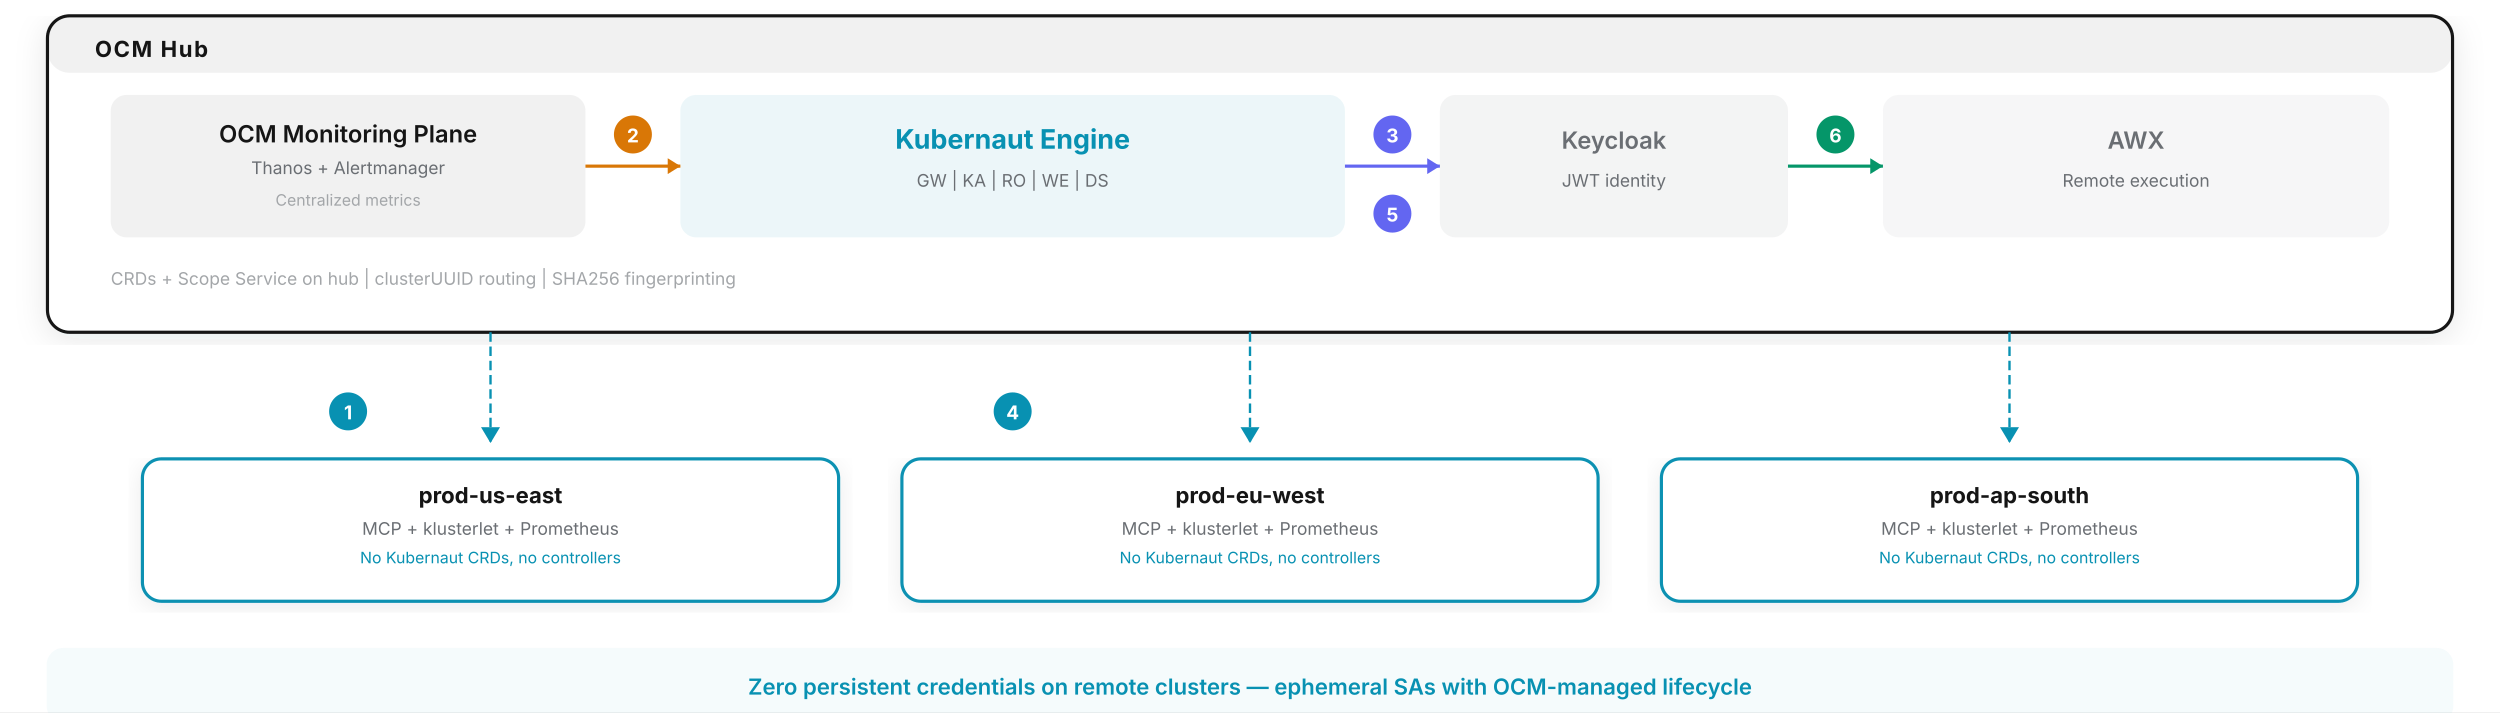
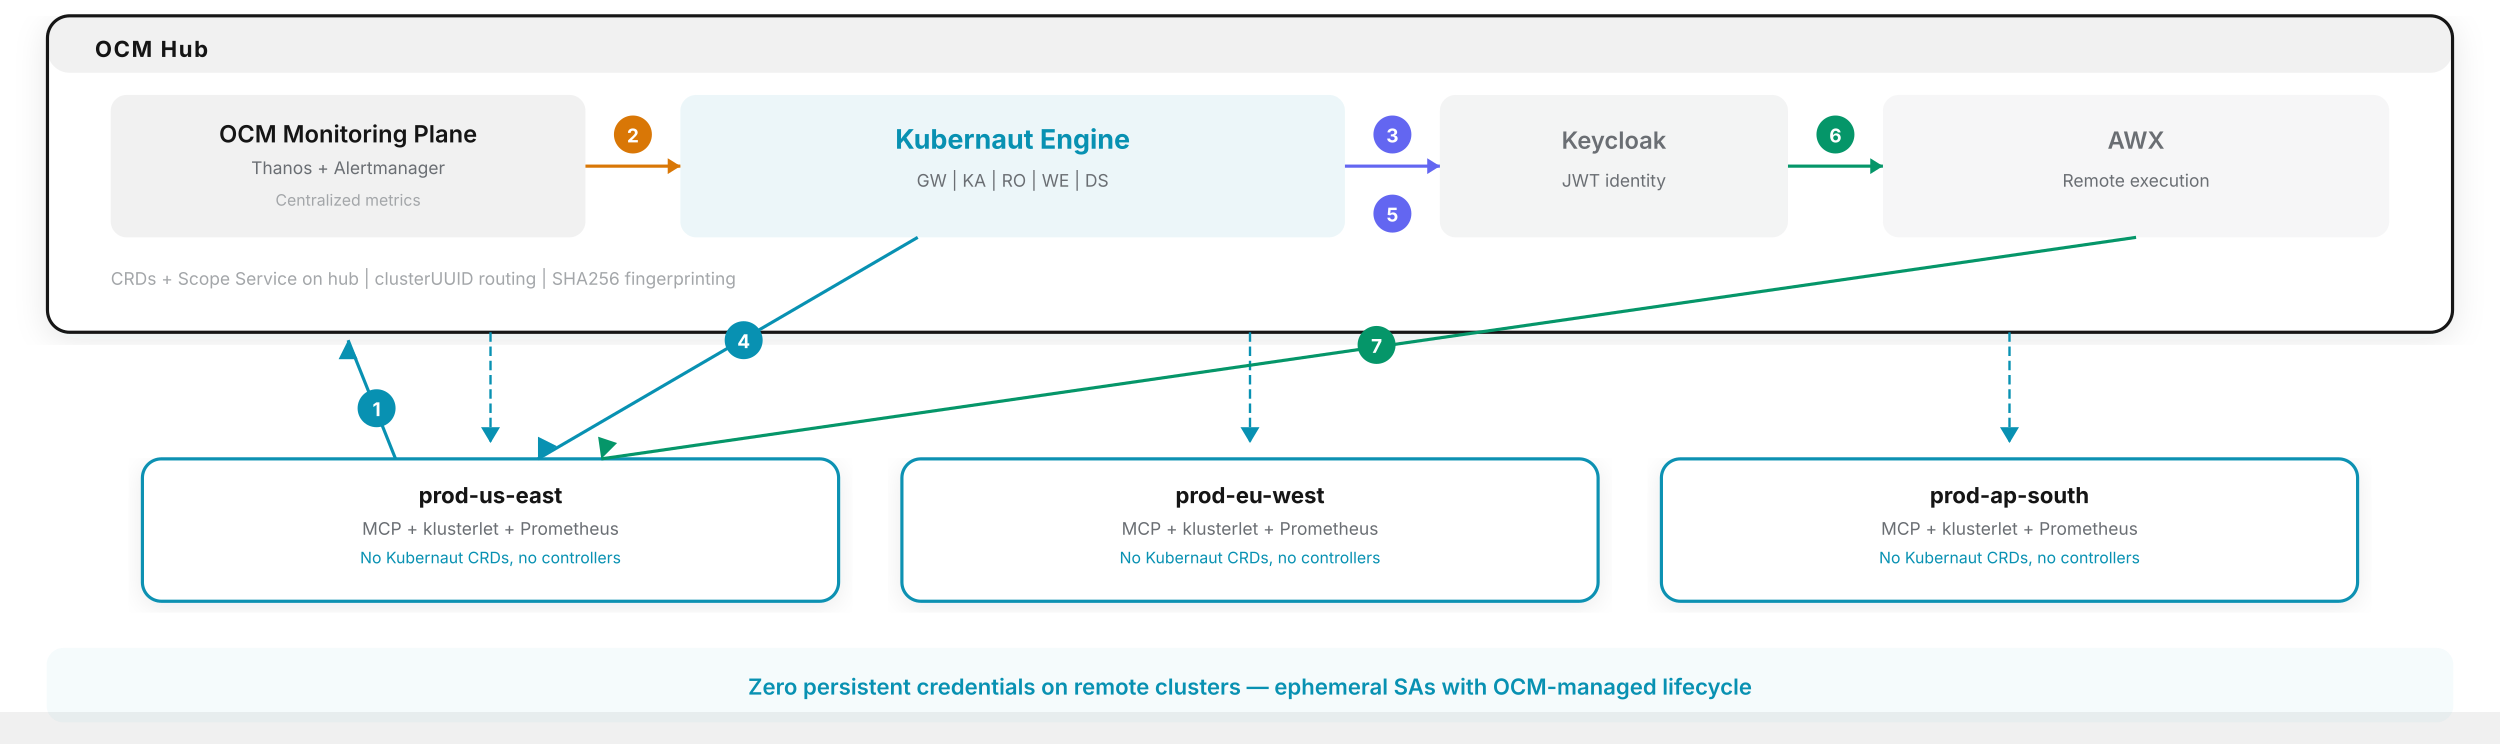
- <svg xmlns="http://www.w3.org/2000/svg" viewBox="170 210 1580 450">
+ <svg xmlns="http://www.w3.org/2000/svg" viewBox="170 210 1580 470">
  <rect x="170" y="210" width="1580" height="450" fill="#FFFFFF" />
  <defs>
    <filter id="sh" x="-2%" y="-4%" width="104%" height="112%">
      <feDropShadow dx="0" dy="3" stdDeviation="8" flood-color="#1E293B" flood-opacity="0.08" />
    </filter>
    <filter id="shL" x="-2%" y="-2%" width="104%" height="106%">
      <feDropShadow dx="0" dy="4" stdDeviation="10" flood-color="#1E293B" flood-opacity="0.1" />
    </filter>
  </defs>
  <g transform="translate(0, 50)">
    <g filter="url(#shL)">
      <rect x="200" y="170" width="1520" height="200" rx="14" fill="white" stroke="#151515" stroke-width="2" />
    </g>
    <rect x="200" y="170" width="1520" height="36" rx="14" fill="#151515" opacity="0.06" />
    <text x="230" y="196" font-family="Inter, -apple-system, BlinkMacSystemFont, 'Segoe UI', sans-serif" font-size="14px" font-weight="700" fill="#151515" letter-spacing="1">OCM Hub</text>
    <rect x="240" y="220" width="300" height="90" rx="10" fill="#151515" opacity="0.06" />
    <text x="390" y="250" text-anchor="middle" font-family="Inter, -apple-system, BlinkMacSystemFont, 'Segoe UI', sans-serif" font-size="15px" font-weight="600" fill="#151515">OCM Monitoring Plane</text>
    <text x="390" y="270" text-anchor="middle" font-family="Inter, -apple-system, BlinkMacSystemFont, 'Segoe UI', sans-serif" font-size="11px" fill="#6A6E73">Thanos + Alertmanager</text>
    <text x="390" y="290" text-anchor="middle" font-family="Inter, -apple-system, BlinkMacSystemFont, 'Segoe UI', sans-serif" font-size="10px" fill="#A3A6A9">Centralized metrics</text>
    <rect x="600" y="220" width="420" height="90" rx="10" fill="#0891B2" opacity="0.08" />
    <text x="810" y="254" text-anchor="middle" font-family="Inter, -apple-system, BlinkMacSystemFont, 'Segoe UI', sans-serif" font-size="17px" font-weight="700" fill="#0891B2">Kubernaut Engine</text>
    <text x="810" y="278" text-anchor="middle" font-family="Inter, -apple-system, BlinkMacSystemFont, 'Segoe UI', sans-serif" font-size="11px" fill="#6A6E73">GW | KA | RO | WE | DS</text>
    <rect x="1080" y="220" width="220" height="90" rx="10" fill="#6A6E73" opacity="0.08" />
    <text x="1190" y="254" text-anchor="middle" font-family="Inter, -apple-system, BlinkMacSystemFont, 'Segoe UI', sans-serif" font-size="15px" font-weight="600" fill="#6A6E73">Keycloak</text>
    <text x="1190" y="278" text-anchor="middle" font-family="Inter, -apple-system, BlinkMacSystemFont, 'Segoe UI', sans-serif" font-size="11px" fill="#6A6E73">JWT identity</text>
    <rect x="1360" y="220" width="320" height="90" rx="10" fill="#6A6E73" opacity="0.06" />
    <text x="1520" y="254" text-anchor="middle" font-family="Inter, -apple-system, BlinkMacSystemFont, 'Segoe UI', sans-serif" font-size="15px" font-weight="600" fill="#6A6E73">AWX</text>
    <text x="1520" y="278" text-anchor="middle" font-family="Inter, -apple-system, BlinkMacSystemFont, 'Segoe UI', sans-serif" font-size="11px" fill="#6A6E73">Remote execution</text>
    <text x="240" y="340" font-family="Inter, -apple-system, BlinkMacSystemFont, 'Segoe UI', sans-serif" font-size="11px" fill="#A3A6A9">CRDs + Scope Service on hub  |  clusterUUID routing  |  SHA256 fingerprinting</text>
    <line x1="480" y1="370" x2="480" y2="440" stroke="#0891B2" stroke-width="1.5" stroke-dasharray="6,3" />
    <polygon points="480,440 474,430 486,430" fill="#0891B2" />
    <line x1="960" y1="370" x2="960" y2="440" stroke="#0891B2" stroke-width="1.5" stroke-dasharray="6,3" />
    <polygon points="960,440 954,430 966,430" fill="#0891B2" />
    <line x1="1440" y1="370" x2="1440" y2="440" stroke="#0891B2" stroke-width="1.5" stroke-dasharray="6,3" />
    <polygon points="1440,440 1434,430 1446,430" fill="#0891B2" />
    <g filter="url(#sh)">
      <rect x="260" y="450" width="440" height="90" rx="12" fill="white" stroke="#0891B2" stroke-width="2" />
    </g>
    <text x="480" y="478" text-anchor="middle" font-family="Inter, -apple-system, BlinkMacSystemFont, 'Segoe UI', sans-serif" font-size="14px" font-weight="700" fill="#151515">prod-us-east</text>
    <text x="480" y="498" text-anchor="middle" font-family="Inter, -apple-system, BlinkMacSystemFont, 'Segoe UI', sans-serif" font-size="11px" fill="#6A6E73">MCP + klusterlet + Prometheus</text>
    <text x="480" y="516" text-anchor="middle" font-family="Inter, -apple-system, BlinkMacSystemFont, 'Segoe UI', sans-serif" font-size="10px" fill="#0891B2">No Kubernaut CRDs, no controllers</text>
    <g filter="url(#sh)">
      <rect x="740" y="450" width="440" height="90" rx="12" fill="white" stroke="#0891B2" stroke-width="2" />
    </g>
    <text x="960" y="478" text-anchor="middle" font-family="Inter, -apple-system, BlinkMacSystemFont, 'Segoe UI', sans-serif" font-size="14px" font-weight="700" fill="#151515">prod-eu-west</text>
    <text x="960" y="498" text-anchor="middle" font-family="Inter, -apple-system, BlinkMacSystemFont, 'Segoe UI', sans-serif" font-size="11px" fill="#6A6E73">MCP + klusterlet + Prometheus</text>
    <text x="960" y="516" text-anchor="middle" font-family="Inter, -apple-system, BlinkMacSystemFont, 'Segoe UI', sans-serif" font-size="10px" fill="#0891B2">No Kubernaut CRDs, no controllers</text>
    <g filter="url(#sh)">
      <rect x="1220" y="450" width="440" height="90" rx="12" fill="white" stroke="#0891B2" stroke-width="2" />
    </g>
    <text x="1440" y="478" text-anchor="middle" font-family="Inter, -apple-system, BlinkMacSystemFont, 'Segoe UI', sans-serif" font-size="14px" font-weight="700" fill="#151515">prod-ap-south</text>
    <text x="1440" y="498" text-anchor="middle" font-family="Inter, -apple-system, BlinkMacSystemFont, 'Segoe UI', sans-serif" font-size="11px" fill="#6A6E73">MCP + klusterlet + Prometheus</text>
    <text x="1440" y="516" text-anchor="middle" font-family="Inter, -apple-system, BlinkMacSystemFont, 'Segoe UI', sans-serif" font-size="10px" fill="#0891B2">No Kubernaut CRDs, no controllers</text>
-     <circle cx="390" cy="420" r="12" fill="#0891B2" />
-     <text x="390" y="425" text-anchor="middle" font-family="Inter, sans-serif" font-size="12px" font-weight="700" fill="white">1</text>
+     <line x1="420" y1="450" x2="390" y2="375" stroke="#0891B2" stroke-width="2" />
+     <polygon points="390,375 384,387 396,387" fill="#0891B2" />
+     <circle cx="408" cy="418" r="12" fill="#0891B2" />
+     <text x="408" y="423" text-anchor="middle" font-family="Inter, sans-serif" font-size="12px" font-weight="700" fill="white">1</text>
    <line x1="540" y1="265" x2="600" y2="265" stroke="#D97706" stroke-width="2" />
    <polygon points="600,265 592,260 592,270" fill="#D97706" />
    <circle cx="570" cy="245" r="12" fill="#D97706" />
    <text x="570" y="250" text-anchor="middle" font-family="Inter, sans-serif" font-size="12px" font-weight="700" fill="white">2</text>
    <line x1="1020" y1="265" x2="1080" y2="265" stroke="#6366F1" stroke-width="2" />
    <polygon points="1080,265 1072,260 1072,270" fill="#6366F1" />
    <circle cx="1050" cy="245" r="12" fill="#6366F1" />
    <text x="1050" y="250" text-anchor="middle" font-family="Inter, sans-serif" font-size="12px" font-weight="700" fill="white">3</text>
-     <circle cx="810" cy="420" r="12" fill="#0891B2" />
-     <text x="810" y="425" text-anchor="middle" font-family="Inter, sans-serif" font-size="12px" font-weight="700" fill="white">4</text>
+     <line x1="750" y1="310" x2="510" y2="450" stroke="#0891B2" stroke-width="2" />
+     <polygon points="510,450 510,436 522,442" fill="#0891B2" />
+     <circle cx="640" cy="375" r="12" fill="#0891B2" />
+     <text x="640" y="380" text-anchor="middle" font-family="Inter, sans-serif" font-size="12px" font-weight="700" fill="white">4</text>
    <circle cx="1050" cy="295" r="12" fill="#6366F1" />
    <text x="1050" y="300" text-anchor="middle" font-family="Inter, sans-serif" font-size="12px" font-weight="700" fill="white">5</text>
    <line x1="1300" y1="265" x2="1360" y2="265" stroke="#059669" stroke-width="2" />
    <polygon points="1360,265 1352,260 1352,270" fill="#059669" />
    <circle cx="1330" cy="245" r="12" fill="#059669" />
    <text x="1330" y="250" text-anchor="middle" font-family="Inter, sans-serif" font-size="12px" font-weight="700" fill="white">6</text>
+     <line x1="1520" y1="310" x2="550" y2="450" stroke="#059669" stroke-width="2" />
+     <polygon points="550,450 548,436 560,440" fill="#059669" />
+     <circle cx="1040" cy="378" r="12" fill="#059669" />
+     <text x="1040" y="383" text-anchor="middle" font-family="Inter, sans-serif" font-size="12px" font-weight="700" fill="white">7</text>
    <rect x="200" y="570" width="1520" height="46" rx="10" fill="#0891B2" opacity="0.04" stroke="#0891B2" stroke-width="1" />
    <text x="960" y="599" text-anchor="middle" font-family="Inter, -apple-system, BlinkMacSystemFont, 'Segoe UI', sans-serif" font-size="14px" font-weight="600" fill="#0891B2">Zero persistent credentials on remote clusters — ephemeral SAs with OCM-managed lifecycle</text>
  </g>
</svg>
